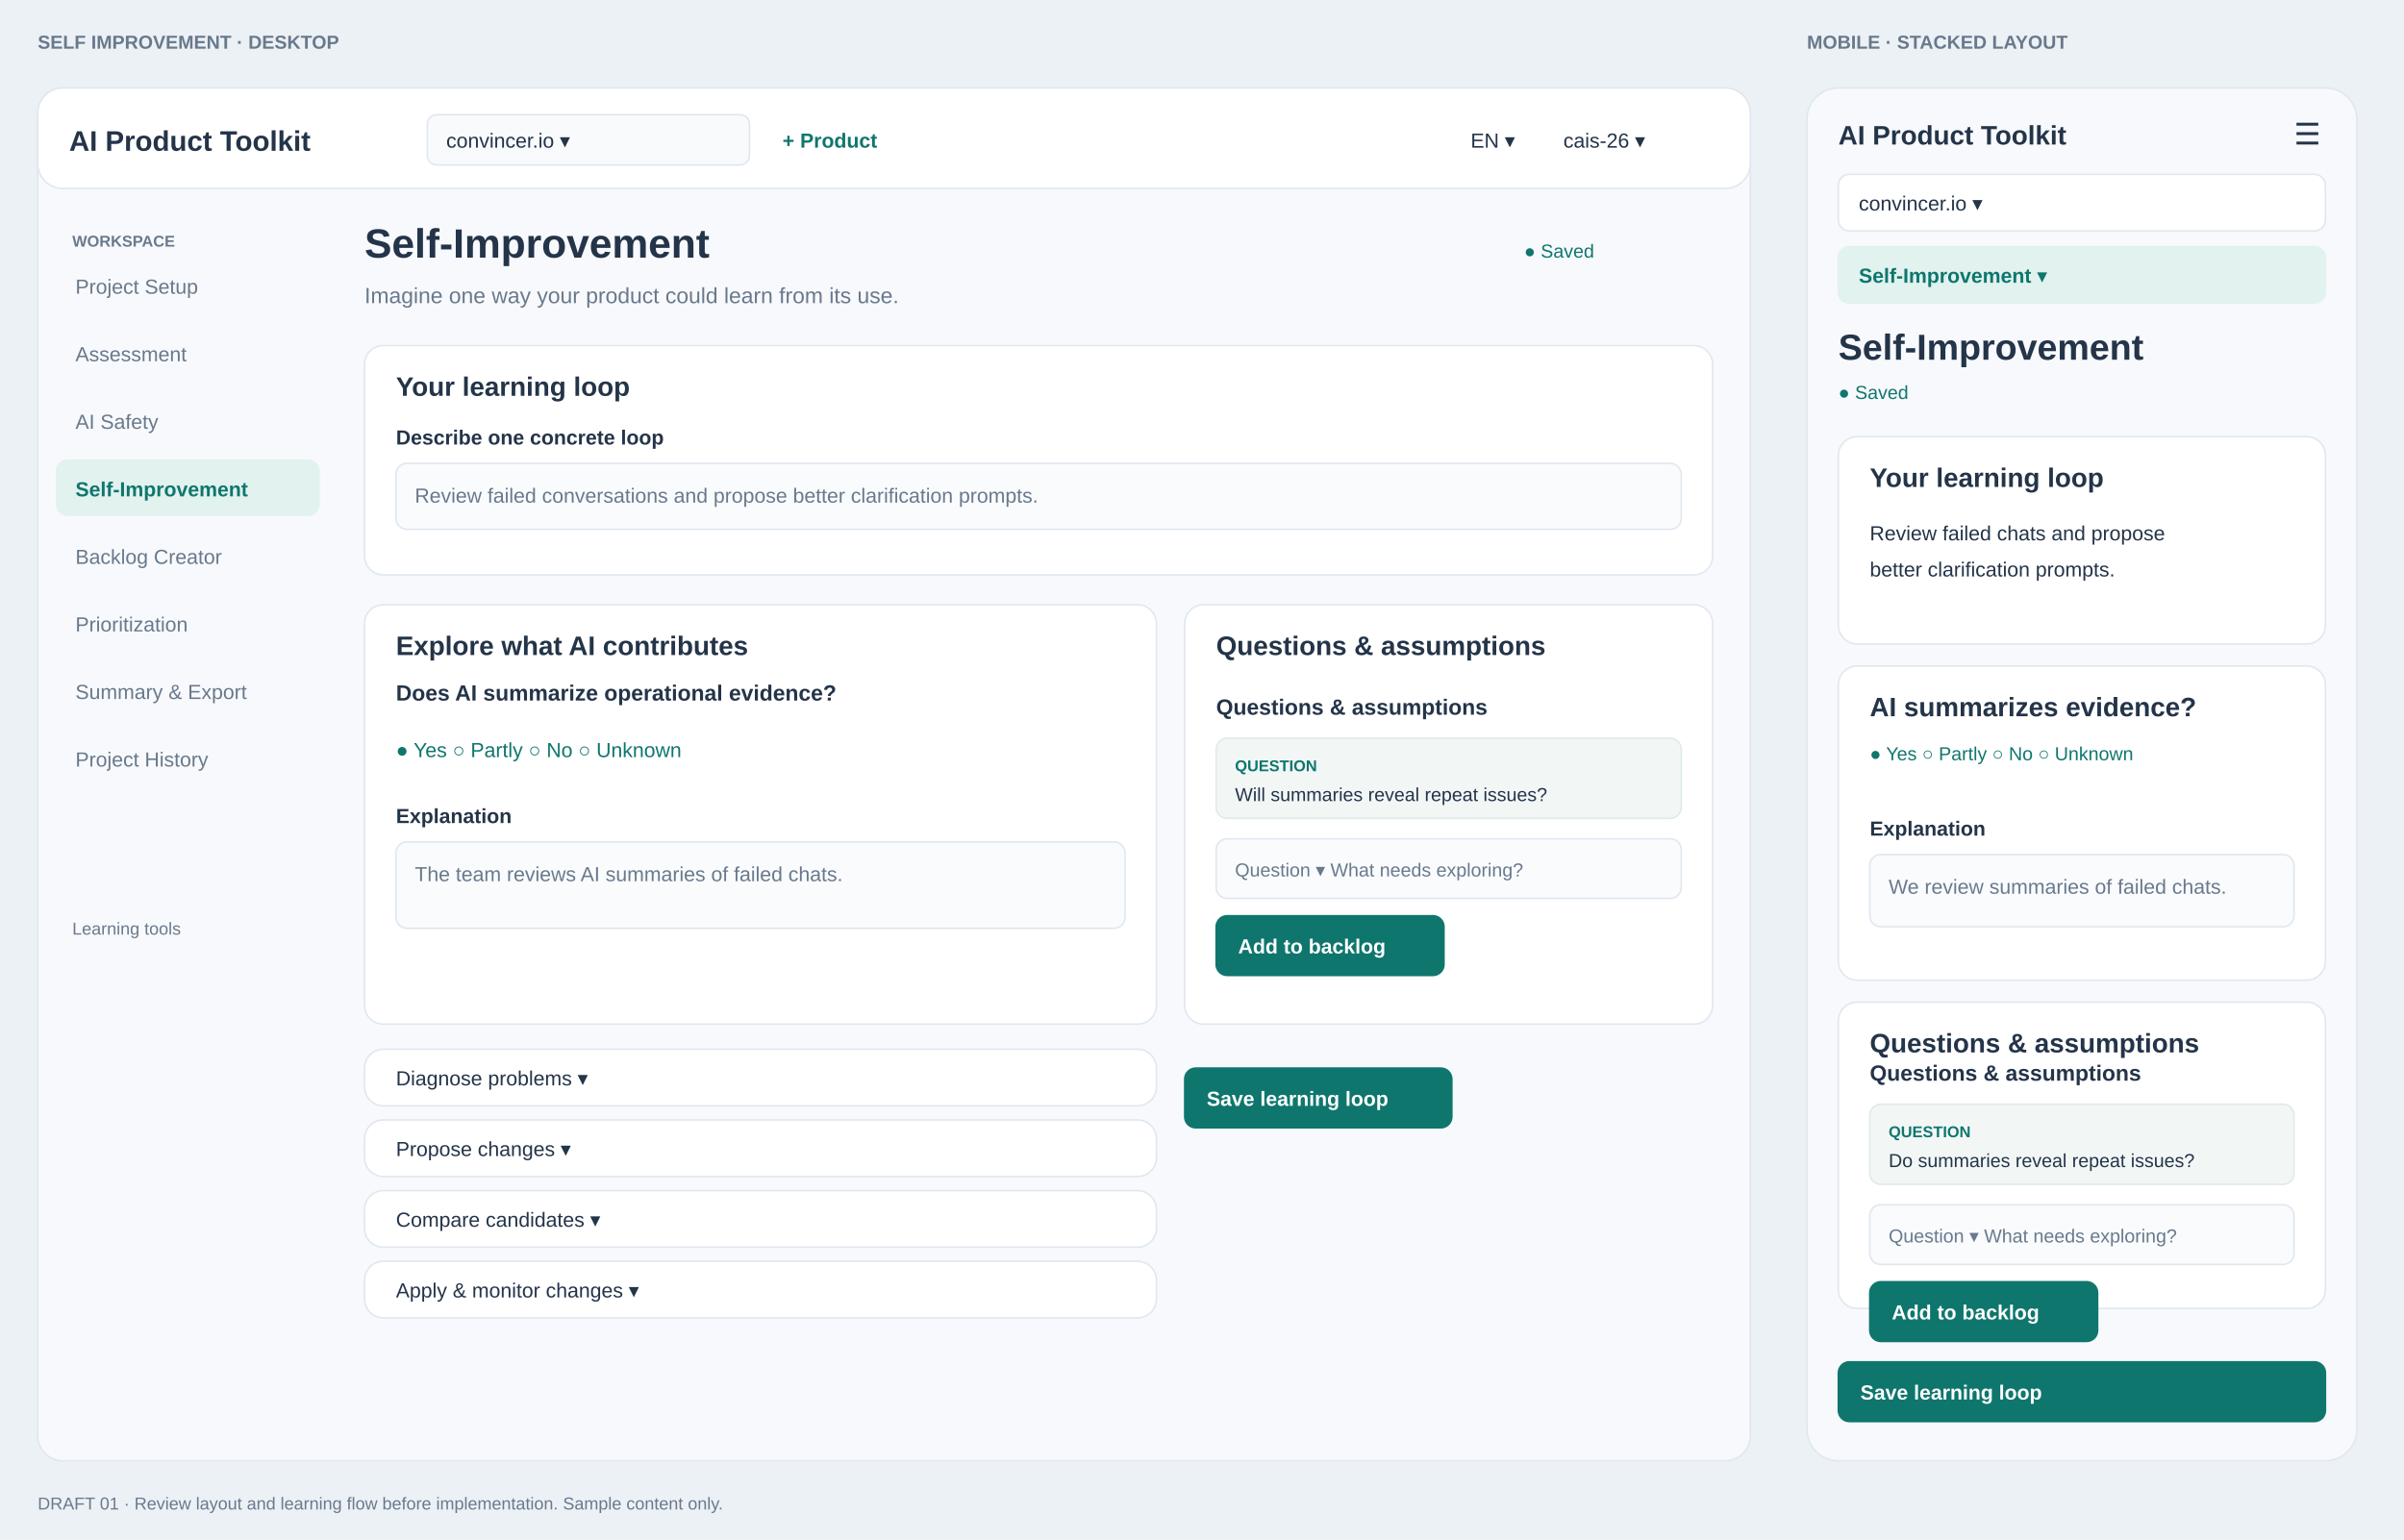
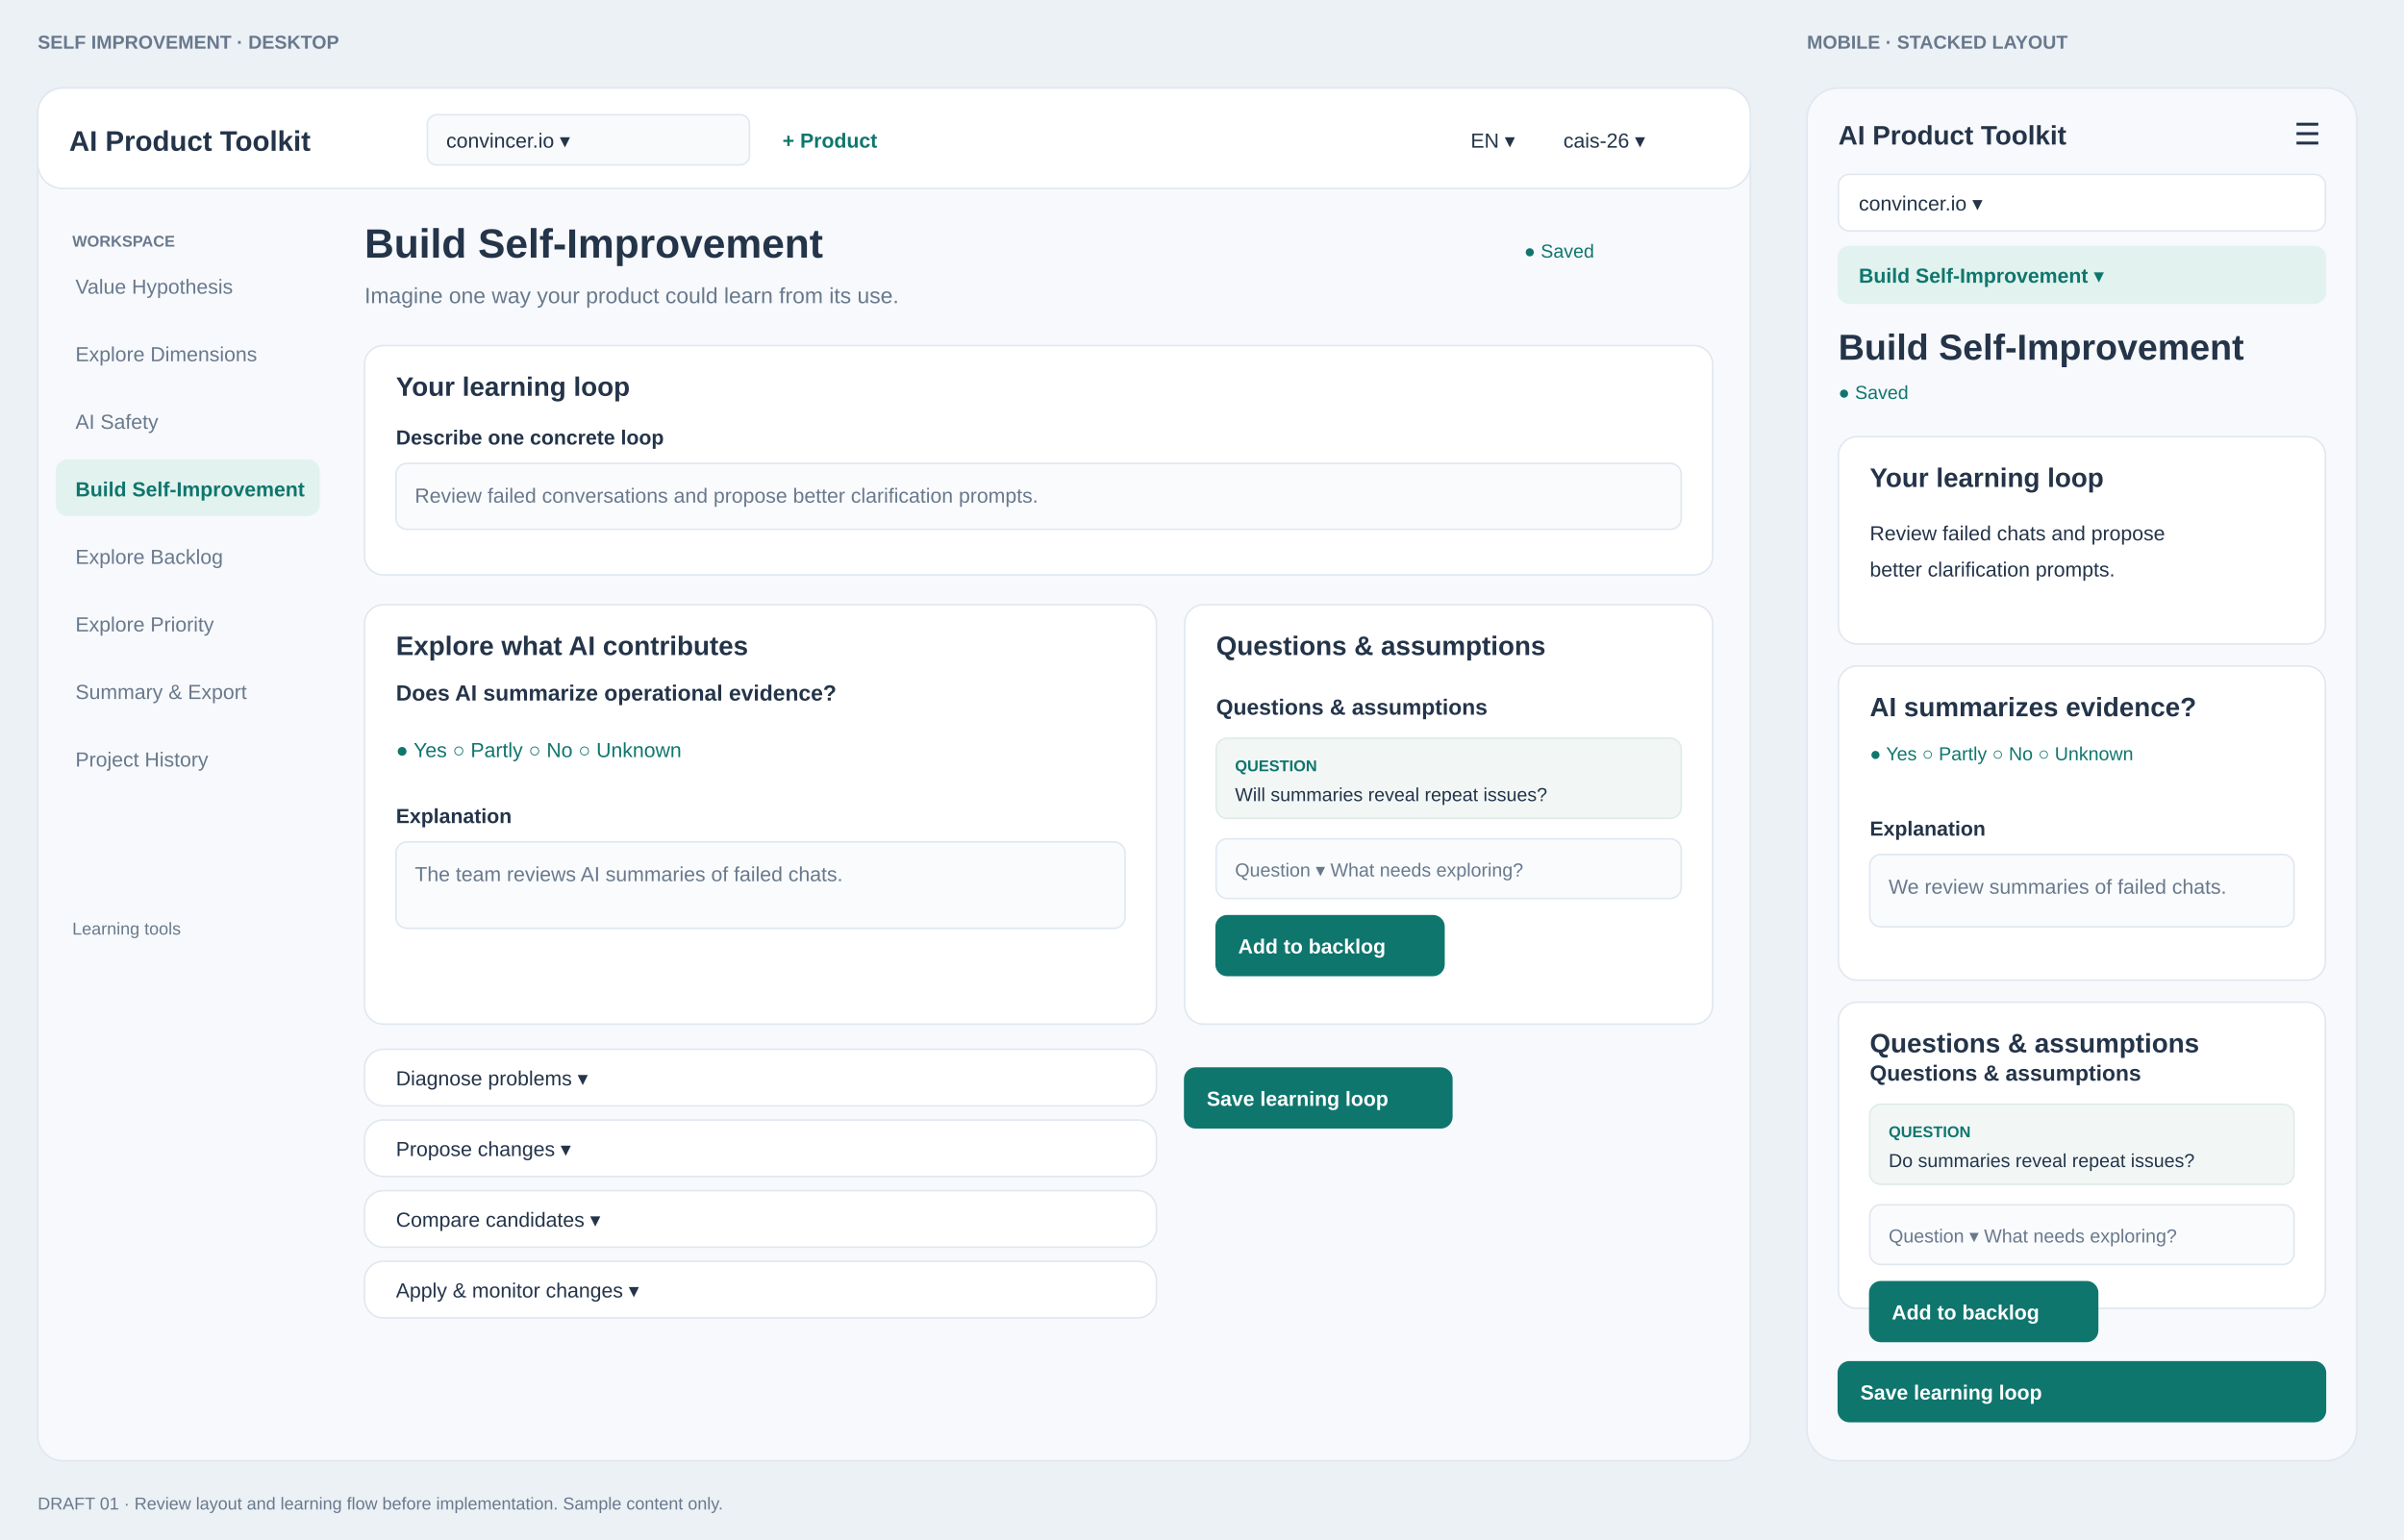
<svg xmlns="http://www.w3.org/2000/svg" width="1530" height="980" viewBox="0 0 1530 980" role="img" aria-labelledby="title desc">
  <style>text {font-family: Arial, sans-serif;} </style>
  <rect x="0" y="0" width="1530" height="980" rx="0" fill="#ecf1f6" stroke="none" />
  <text x="24" y="31" font-size="12" fill="#69798c" font-weight="600">SELF IMPROVEMENT · DESKTOP</text>
  <text x="1150" y="31" font-size="12" fill="#69798c" font-weight="600">MOBILE · STACKED LAYOUT</text>
  <rect x="24" y="56" width="1090" height="874" rx="16" fill="#f7f9fc" stroke="#e0e7ef" />
  <rect x="24" y="56" width="1090" height="64" rx="16" fill="white" stroke="#e0e7ef" />
  <text x="44" y="96" font-size="18" fill="#243449" font-weight="700">AI Product Toolkit</text>
  <rect x="272" y="73" width="205" height="32" rx="6" fill="#f8fafc" stroke="#e0e7ef" />
  <text x="284" y="94" font-size="13" fill="#243449" font-weight="400">convincer.io                 ▾</text>
  <text x="498" y="94" font-size="13" fill="#0f766e" font-weight="600">+ Product</text>
  <text x="936" y="94" font-size="13" fill="#243449" font-weight="400">EN ▾</text>
  <text x="995" y="94" font-size="13" fill="#243449" font-weight="400">cais-26 ▾</text>
  <text x="46" y="157" font-size="10" fill="#69798c" font-weight="700">WORKSPACE</text>
-   <text x="48" y="187" font-size="13" fill="#69798c" font-weight="400">Project Setup</text>
-   <text x="48" y="230" font-size="13" fill="#69798c" font-weight="400">Assessment</text>
+   <text x="48" y="187" font-size="13" fill="#69798c" font-weight="400">Value Hypothesis</text>
+   <text x="48" y="230" font-size="13" fill="#69798c" font-weight="400">Explore Dimensions</text>
  <text x="48" y="273" font-size="13" fill="#69798c" font-weight="400">AI Safety</text>
  <rect x="36" y="293" width="167" height="35" rx="7" fill="#e2f2ee" stroke="#e2f2ee" />
-   <text x="48" y="316" font-size="13" fill="#0f766e" font-weight="650">Self-Improvement</text>
-   <text x="48" y="359" font-size="13" fill="#69798c" font-weight="400">Backlog Creator</text>
-   <text x="48" y="402" font-size="13" fill="#69798c" font-weight="400">Prioritization</text>
+   <text x="48" y="316" font-size="13" fill="#0f766e" font-weight="650">Build Self-Improvement</text>
+   <text x="48" y="359" font-size="13" fill="#69798c" font-weight="400">Explore Backlog</text>
+   <text x="48" y="402" font-size="13" fill="#69798c" font-weight="400">Explore Priority</text>
  <text x="48" y="445" font-size="13" fill="#69798c" font-weight="400">Summary &amp; Export</text>
  <text x="48" y="488" font-size="13" fill="#69798c" font-weight="400">Project History</text>
  <text x="46" y="595" font-size="11" fill="#69798c" font-weight="400">Learning tools</text>
-   <text x="232" y="164" font-size="26" fill="#243449" font-weight="700">Self-Improvement</text>
+   <text x="232" y="164" font-size="26" fill="#243449" font-weight="700">Build Self-Improvement</text>
  <text x="232" y="193" font-size="14" fill="#69798c" font-weight="400">Imagine one way your product could learn from its use.</text>
  <text x="970" y="164" font-size="12" fill="#0f766e" font-weight="400">● Saved</text>
  <rect x="1150" y="56" width="350" height="874" rx="20" fill="#f7f9fc" stroke="#e0e7ef" />
  <text x="1170" y="92" font-size="17" fill="#243449" font-weight="700">AI Product Toolkit</text>
  <text x="1460" y="92" font-size="19" fill="#243449" font-weight="400">☰</text>
  <rect x="1170" y="111" width="310" height="36" rx="7" fill="white" stroke="#e0e7ef" />
  <text x="1183" y="134" font-size="13" fill="#243449" font-weight="400">convincer.io                              ▾</text>
  <rect x="1170" y="157" width="310" height="36" rx="7" fill="#e2f2ee" stroke="#e2f2ee" />
-   <text x="1183" y="180" font-size="13" fill="#0f766e" font-weight="600">Self-Improvement  ▾</text>
-   <text x="1170" y="229" font-size="23" fill="#243449" font-weight="700">Self-Improvement</text>
+   <text x="1183" y="180" font-size="13" fill="#0f766e" font-weight="600">Build Self-Improvement  ▾</text>
+   <text x="1170" y="229" font-size="23" fill="#243449" font-weight="700">Build Self-Improvement</text>
  <text x="1170" y="254" font-size="12" fill="#0f766e" font-weight="400">● Saved</text>
  <rect x="232" y="220" width="858" height="146" rx="12" fill="white" stroke="#e0e7ef" />
  <text x="252" y="252" font-size="17" fill="#243449" font-weight="650">Your learning loop</text>
  <text x="252" y="283" font-size="13" fill="#243449" font-weight="600">Describe one concrete loop</text>
  <rect x="252" y="295" width="818" height="42" rx="7" fill="#f9fbfd" stroke="#e0e7ef" />
  <text x="264" y="320" font-size="13" fill="#69798c" font-weight="400">Review failed conversations and propose better clarification prompts.</text>
  <rect x="232" y="385" width="504" height="267" rx="12" fill="white" stroke="#e0e7ef" />
  <text x="252" y="417" font-size="17" fill="#243449" font-weight="650">Explore what AI contributes</text>
  <text x="252" y="446" font-size="14" fill="#243449" font-weight="600">Does AI summarize operational evidence?</text>
  <text x="252" y="482" font-size="13" fill="#0f766e" font-weight="400">● Yes      ○ Partly      ○ No      ○ Unknown</text>
  <text x="252" y="524" font-size="13" fill="#243449" font-weight="600">Explanation</text>
  <rect x="252" y="536" width="464" height="55" rx="7" fill="#f9fbfd" stroke="#e0e7ef" />
  <text x="264" y="561" font-size="13" fill="#69798c" font-weight="400">The team reviews AI summaries of failed chats.</text>
  <rect x="232" y="668" width="504" height="36" rx="12" fill="white" stroke="#e0e7ef" />
  <text x="252" y="691" font-size="13" fill="#243449" font-weight="400">Diagnose problems  ▾</text>
  <rect x="232" y="713" width="504" height="36" rx="12" fill="white" stroke="#e0e7ef" />
  <text x="252" y="736" font-size="13" fill="#243449" font-weight="400">Propose changes  ▾</text>
  <rect x="232" y="758" width="504" height="36" rx="12" fill="white" stroke="#e0e7ef" />
  <text x="252" y="781" font-size="13" fill="#243449" font-weight="400">Compare candidates  ▾</text>
  <rect x="232" y="803" width="504" height="36" rx="12" fill="white" stroke="#e0e7ef" />
  <text x="252" y="826" font-size="13" fill="#243449" font-weight="400">Apply &amp; monitor changes  ▾</text>
  <rect x="754" y="385" width="336" height="267" rx="12" fill="white" stroke="#e0e7ef" />
  <text x="774" y="417" font-size="17" fill="#243449" font-weight="650">Questions &amp; assumptions</text>
  <text x="774" y="455" font-size="14" fill="#243449" font-weight="650">Questions &amp; assumptions</text>
  <rect x="774" y="470" width="296" height="51" rx="7" fill="#f2f7f6" stroke="#dfebe8" />
  <text x="786" y="491" font-size="10" fill="#0f766e" font-weight="700">QUESTION</text>
  <text x="786" y="510" font-size="12" fill="#243449" font-weight="400">Will summaries reveal repeat issues?</text>
  <rect x="774" y="534" width="296" height="38" rx="7" fill="#f9fbfd" stroke="#e0e7ef" />
  <text x="786" y="558" font-size="12" fill="#69798c" font-weight="400">Question ▾  What needs exploring?</text>
  <rect x="774" y="583" width="145" height="38" rx="7" fill="#0f766e" stroke="#0f766e" />
  <text x="788" y="607" font-size="13" fill="white" font-weight="600">Add to backlog</text>
  <rect x="754" y="680" width="170" height="38" rx="7" fill="#0f766e" stroke="#0f766e" />
  <text x="768" y="704" font-size="13" fill="white" font-weight="600">Save learning loop</text>
  <rect x="1170" y="278" width="310" height="132" rx="12" fill="white" stroke="#e0e7ef" />
  <text x="1190" y="310" font-size="17" fill="#243449" font-weight="650">Your learning loop</text>
  <text x="1190" y="344" font-size="13" fill="#243449" font-weight="400">Review failed chats and propose</text>
  <text x="1190" y="367" font-size="13" fill="#243449" font-weight="400">better clarification prompts.</text>
  <rect x="1170" y="424" width="310" height="200" rx="12" fill="white" stroke="#e0e7ef" />
  <text x="1190" y="456" font-size="17" fill="#243449" font-weight="650">AI summarizes evidence?</text>
  <text x="1190" y="484" font-size="12" fill="#0f766e" font-weight="400">● Yes  ○ Partly  ○ No  ○ Unknown</text>
  <text x="1190" y="532" font-size="13" fill="#243449" font-weight="600">Explanation</text>
  <rect x="1190" y="544" width="270" height="46" rx="7" fill="#f9fbfd" stroke="#e0e7ef" />
  <text x="1202" y="569" font-size="13" fill="#69798c" font-weight="400">We review summaries of failed chats.</text>
  <rect x="1170" y="638" width="310" height="195" rx="12" fill="white" stroke="#e0e7ef" />
  <text x="1190" y="670" font-size="17" fill="#243449" font-weight="650">Questions &amp; assumptions</text>
  <text x="1190" y="688" font-size="14" fill="#243449" font-weight="650">Questions &amp; assumptions</text>
  <rect x="1190" y="703" width="270" height="51" rx="7" fill="#f2f7f6" stroke="#dfebe8" />
  <text x="1202" y="724" font-size="10" fill="#0f766e" font-weight="700">QUESTION</text>
  <text x="1202" y="743" font-size="12" fill="#243449" font-weight="400">Do summaries reveal repeat issues?</text>
  <rect x="1190" y="767" width="270" height="38" rx="7" fill="#f9fbfd" stroke="#e0e7ef" />
  <text x="1202" y="791" font-size="12" fill="#69798c" font-weight="400">Question ▾  What needs exploring?</text>
  <rect x="1190" y="816" width="145" height="38" rx="7" fill="#0f766e" stroke="#0f766e" />
  <text x="1204" y="840" font-size="13" fill="white" font-weight="600">Add to backlog</text>
  <rect x="1170" y="867" width="310" height="38" rx="7" fill="#0f766e" stroke="#0f766e" />
  <text x="1184" y="891" font-size="13" fill="white" font-weight="600">Save learning loop</text>
  <text x="24" y="961" font-size="11" fill="#69798c" font-weight="400">DRAFT 01 · Review layout and learning flow before implementation. Sample content only.</text>
</svg>
